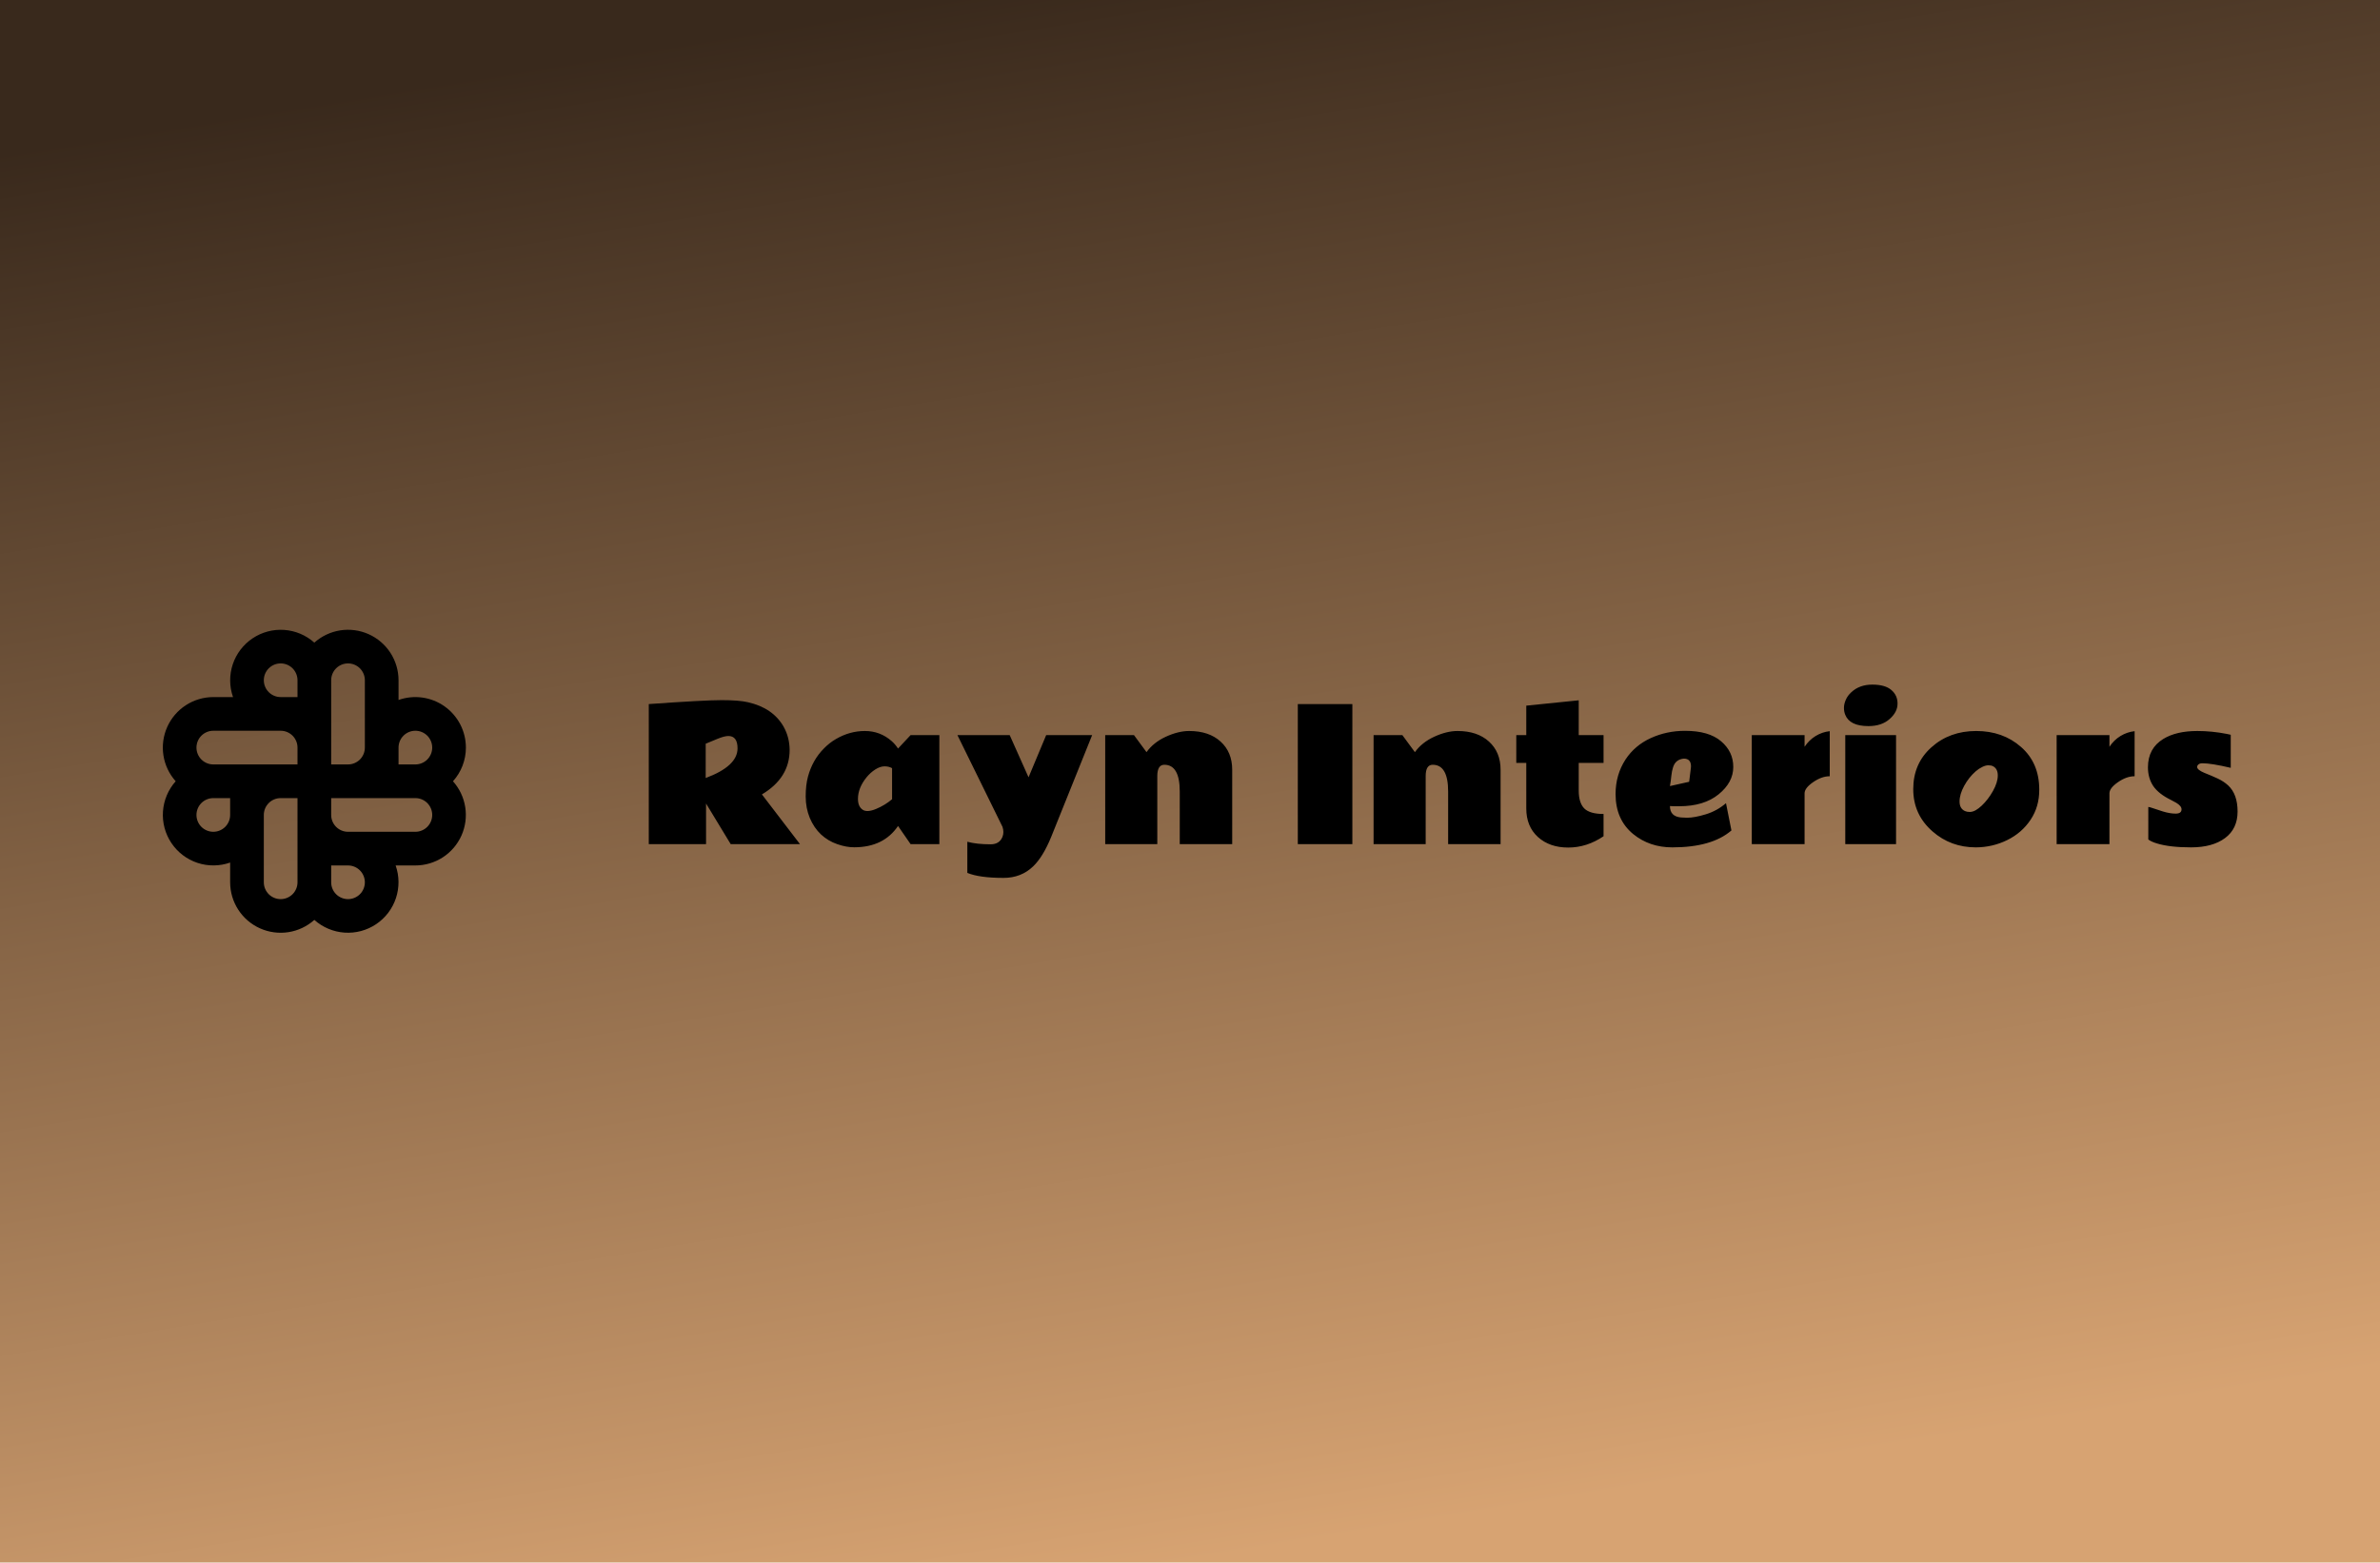
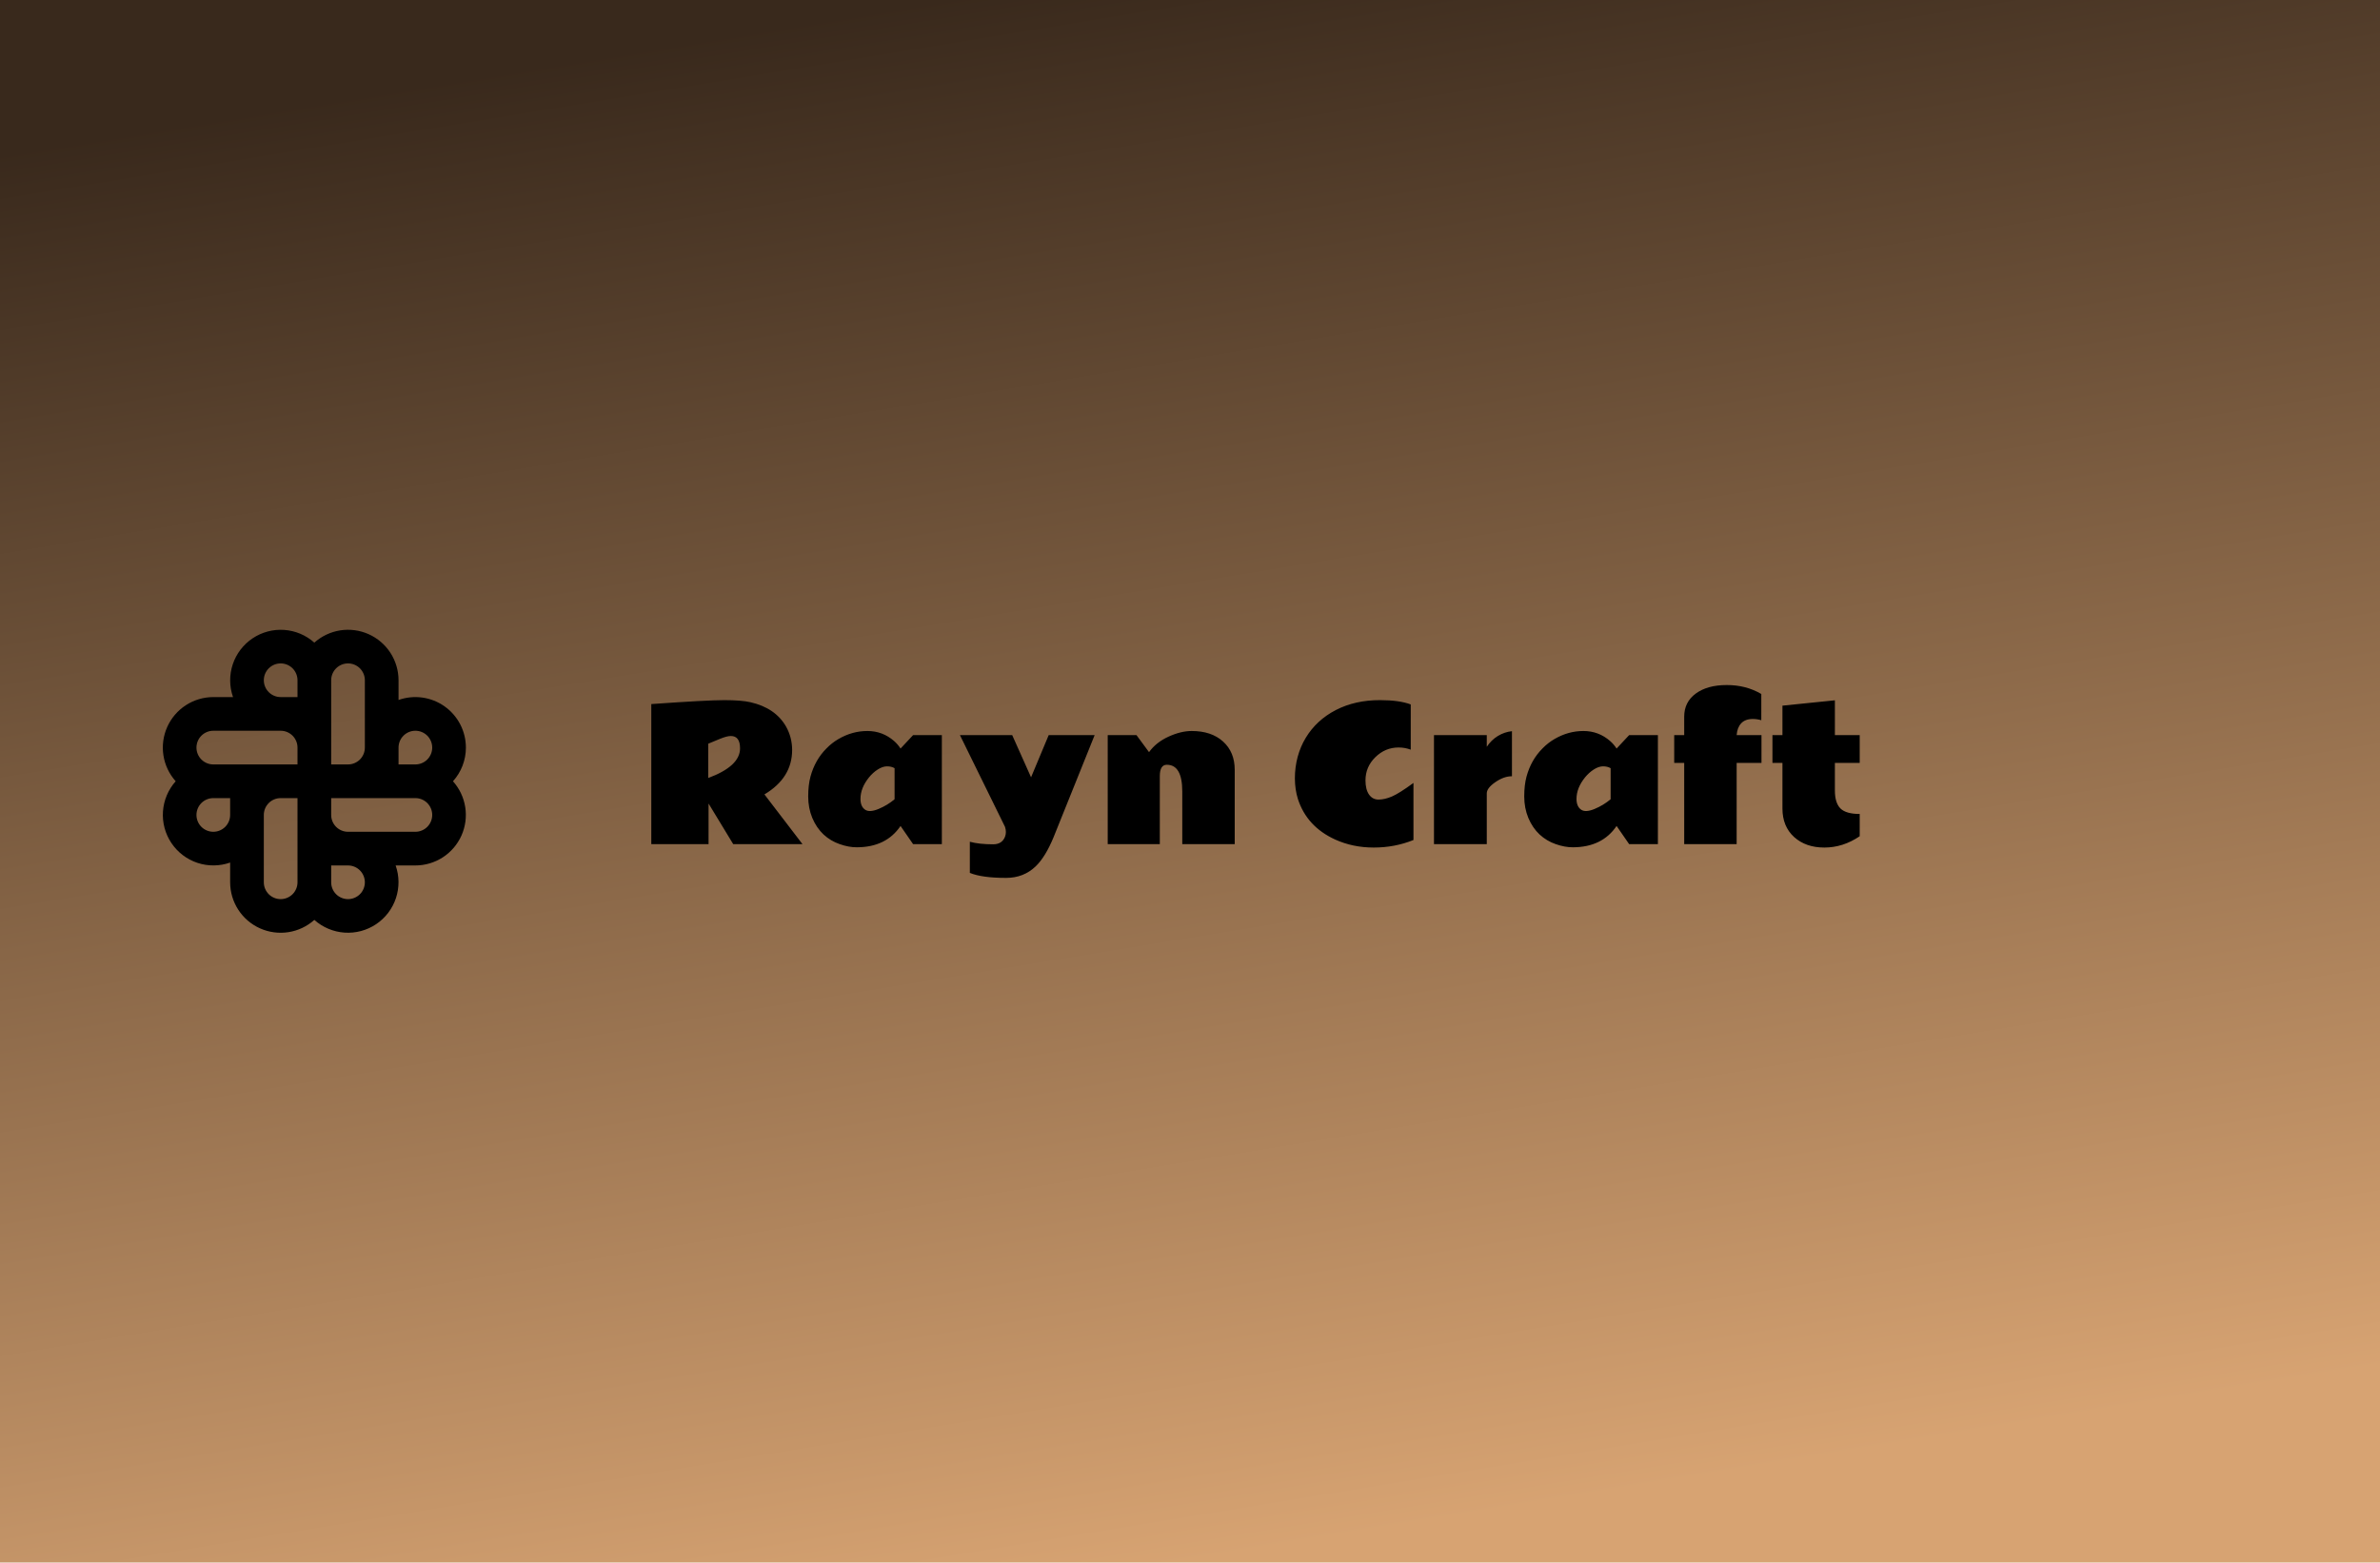
<svg xmlns="http://www.w3.org/2000/svg" width="265" height="174" viewBox="0 0 265 174" fill="none">
  <rect width="265" height="174" fill="url(#paint0_linear_673_738)" />
  <path d="M51.875 83.25C51.875 82.35 51.659 81.463 51.245 80.664C50.831 79.865 50.232 79.177 49.497 78.657C48.763 78.138 47.914 77.802 47.023 77.678C46.131 77.555 45.223 77.647 44.375 77.947V75.75C44.374 74.665 44.059 73.603 43.468 72.692C42.877 71.782 42.035 71.062 41.044 70.619C40.053 70.177 38.955 70.03 37.882 70.197C36.81 70.365 35.809 70.839 35 71.562C34.069 70.731 32.888 70.233 31.643 70.146C30.398 70.06 29.16 70.389 28.123 71.084C27.086 71.778 26.309 72.798 25.915 73.982C25.521 75.166 25.532 76.448 25.947 77.625H23.75C22.664 77.626 21.602 77.941 20.692 78.532C19.782 79.123 19.062 79.965 18.619 80.956C18.176 81.947 18.03 83.045 18.197 84.117C18.364 85.19 18.839 86.191 19.562 87C18.731 87.931 18.233 89.112 18.146 90.357C18.059 91.602 18.389 92.84 19.084 93.877C19.778 94.914 20.798 95.691 21.982 96.085C23.166 96.478 24.448 96.467 25.625 96.053V98.25C25.626 99.335 25.941 100.397 26.532 101.308C27.123 102.218 27.965 102.938 28.956 103.381C29.947 103.823 31.045 103.97 32.117 103.803C33.19 103.635 34.191 103.161 35 102.438C35.931 103.269 37.111 103.767 38.356 103.854C39.601 103.94 40.84 103.611 41.877 102.916C42.914 102.222 43.69 101.202 44.084 100.018C44.478 98.834 44.467 97.552 44.053 96.375H46.25C47.335 96.374 48.397 96.059 49.308 95.468C50.218 94.877 50.938 94.035 51.381 93.044C51.823 92.053 51.97 90.955 51.802 89.883C51.635 88.81 51.161 87.809 50.437 87C51.364 85.971 51.876 84.635 51.875 83.25ZM46.25 81.375C46.747 81.375 47.224 81.573 47.576 81.924C47.927 82.276 48.125 82.753 48.125 83.25C48.125 83.747 47.927 84.224 47.576 84.576C47.224 84.927 46.747 85.125 46.25 85.125H44.375V83.25C44.375 82.753 44.572 82.276 44.924 81.924C45.276 81.573 45.752 81.375 46.25 81.375ZM38.75 73.875C39.247 73.875 39.724 74.073 40.076 74.424C40.427 74.776 40.625 75.253 40.625 75.75V83.25C40.625 83.747 40.427 84.224 40.076 84.576C39.724 84.927 39.247 85.125 38.75 85.125H36.875V75.75C36.875 75.253 37.072 74.776 37.424 74.424C37.776 74.073 38.252 73.875 38.75 73.875ZM29.375 75.75C29.375 75.253 29.572 74.776 29.924 74.424C30.276 74.073 30.753 73.875 31.25 73.875C31.747 73.875 32.224 74.073 32.576 74.424C32.927 74.776 33.125 75.253 33.125 75.75V77.625H31.25C30.753 77.625 30.276 77.427 29.924 77.076C29.572 76.724 29.375 76.247 29.375 75.75ZM23.75 81.375H31.25C31.747 81.375 32.224 81.573 32.576 81.924C32.927 82.276 33.125 82.753 33.125 83.25V85.125H23.75C23.253 85.125 22.776 84.927 22.424 84.576C22.072 84.224 21.875 83.747 21.875 83.25C21.875 82.753 22.072 82.276 22.424 81.924C22.776 81.573 23.253 81.375 23.75 81.375ZM23.75 92.625C23.253 92.625 22.776 92.427 22.424 92.076C22.072 91.724 21.875 91.247 21.875 90.75C21.875 90.253 22.072 89.776 22.424 89.424C22.776 89.073 23.253 88.875 23.75 88.875H25.625V90.75C25.625 91.247 25.427 91.724 25.076 92.076C24.724 92.427 24.247 92.625 23.75 92.625ZM31.25 100.125C30.753 100.125 30.276 99.927 29.924 99.576C29.572 99.224 29.375 98.747 29.375 98.25V90.75C29.375 90.253 29.572 89.776 29.924 89.424C30.276 89.073 30.753 88.875 31.25 88.875H33.125V98.25C33.125 98.747 32.927 99.224 32.576 99.576C32.224 99.927 31.747 100.125 31.25 100.125ZM40.625 98.25C40.625 98.747 40.427 99.224 40.076 99.576C39.724 99.927 39.247 100.125 38.75 100.125C38.252 100.125 37.776 99.927 37.424 99.576C37.072 99.224 36.875 98.747 36.875 98.25V96.375H38.75C39.247 96.375 39.724 96.573 40.076 96.924C40.427 97.276 40.625 97.753 40.625 98.25ZM46.25 92.625H38.75C38.252 92.625 37.776 92.427 37.424 92.076C37.072 91.724 36.875 91.247 36.875 90.75V88.875H46.25C46.747 88.875 47.224 89.073 47.576 89.424C47.927 89.776 48.125 90.253 48.125 90.75C48.125 91.247 47.927 91.724 47.576 92.076C47.224 92.427 46.747 92.625 46.25 92.625Z" fill="black" />
-   <path d="M82.121 83.336C82.121 82.418 81.779 81.959 81.096 81.959C80.803 81.959 80.396 82.066 79.875 82.281L78.576 82.818V86.637C80.939 85.758 82.121 84.658 82.121 83.336ZM87.922 83.502C87.922 85.585 86.893 87.239 84.836 88.463L89.074 94H81.359L78.615 89.478V94H72.238V78.404C76.366 78.111 79.071 77.965 80.353 77.965C81.636 77.965 82.613 78.043 83.283 78.199C85.132 78.622 86.454 79.527 87.248 80.914C87.691 81.708 87.915 82.571 87.922 83.502ZM91.418 92.926C90.897 92.438 90.481 91.826 90.168 91.09C89.862 90.348 89.709 89.55 89.709 88.697C89.709 87.844 89.794 87.106 89.963 86.481C90.301 85.237 90.894 84.192 91.74 83.346C92.144 82.929 92.593 82.578 93.088 82.291C94.103 81.699 95.174 81.402 96.301 81.402C97.434 81.402 98.426 81.777 99.279 82.525C99.553 82.766 99.79 83.043 99.992 83.356L101.389 81.861H104.592V94H101.389L99.992 91.978C98.924 93.554 97.307 94.345 95.139 94.352C94.54 94.358 93.898 94.241 93.215 94C92.538 93.766 91.939 93.408 91.418 92.926ZM99.328 85.543C99.094 85.406 98.814 85.338 98.488 85.338C98.163 85.338 97.818 85.455 97.453 85.689C97.095 85.917 96.773 86.207 96.486 86.559C95.848 87.346 95.529 88.147 95.529 88.961C95.529 89.534 95.705 89.938 96.057 90.172C96.382 90.387 96.877 90.357 97.541 90.084C98.212 89.804 98.807 89.443 99.328 89V85.543ZM107.707 93.736C108.397 93.925 109.263 94.019 110.305 94.019C110.962 94.019 111.402 93.74 111.623 93.18C111.688 93.01 111.721 92.835 111.721 92.652C111.721 92.47 111.688 92.278 111.623 92.076L106.604 81.861H112.424L114.523 86.559L116.486 81.861H121.604L117.043 93.199C116.438 94.677 115.77 95.768 115.041 96.471C114.149 97.33 113.049 97.76 111.74 97.76C109.95 97.76 108.605 97.574 107.707 97.203V93.736ZM129.641 85.162C129.12 85.162 128.859 85.582 128.859 86.422V94H123.059V81.861H126.262L127.658 83.756C128.179 83.033 128.898 82.46 129.816 82.037C130.741 81.614 131.604 81.402 132.404 81.402C133.876 81.402 135.041 81.793 135.9 82.574C136.766 83.356 137.199 84.404 137.199 85.719V94H131.359V88.141C131.359 86.155 130.786 85.162 129.641 85.162ZM150.578 94H144.504V78.404H150.578V94ZM159.523 85.162C159.003 85.162 158.742 85.582 158.742 86.422V94H152.941V81.861H156.145L157.541 83.756C158.062 83.033 158.781 82.46 159.699 82.037C160.624 81.614 161.486 81.402 162.287 81.402C163.758 81.402 164.924 81.793 165.783 82.574C166.649 83.356 167.082 84.404 167.082 85.719V94H161.242V88.141C161.242 86.155 160.669 85.162 159.523 85.162ZM178.547 93.121C177.31 93.961 175.998 94.381 174.611 94.381C173.231 94.381 172.108 93.99 171.242 93.209C170.376 92.421 169.943 91.363 169.943 90.035V84.957H168.83V81.861H169.943V78.58L175.783 77.984V81.861H178.547V84.957H175.783V88.023C175.783 88.941 175.988 89.609 176.398 90.025C176.815 90.436 177.531 90.641 178.547 90.641V93.121ZM188.283 85.338C188.283 84.765 188.016 84.478 187.482 84.478C186.87 84.537 186.473 84.853 186.291 85.426C186.2 85.699 186.135 86.018 186.096 86.383C186.063 86.741 186.011 87.125 185.939 87.535L188.078 87.057L188.264 85.562L188.283 85.338ZM186.965 89.781C186.965 89.781 186.786 89.781 186.428 89.781C186.258 89.781 186.096 89.775 185.939 89.762C185.939 90.537 186.353 90.96 187.18 91.031C187.408 91.051 187.629 91.061 187.844 91.061C188.397 91.061 189.09 90.934 189.924 90.68C190.764 90.426 191.516 90.012 192.18 89.439L192.785 92.477C191.333 93.733 189.139 94.361 186.203 94.361C184.517 94.361 183.068 93.87 181.857 92.887C180.542 91.812 179.885 90.325 179.885 88.424C179.885 86.992 180.256 85.706 180.998 84.566C181.688 83.525 182.622 82.734 183.801 82.193C184.979 81.653 186.252 81.383 187.619 81.383C189.39 81.383 190.728 81.77 191.633 82.545C192.544 83.32 192.997 84.277 192.99 85.416C192.99 86.555 192.447 87.568 191.359 88.453C190.272 89.338 188.807 89.781 186.965 89.781ZM203.732 86.441C203.133 86.441 202.518 86.659 201.887 87.096C201.255 87.532 200.936 87.945 200.93 88.336V94H195.051V81.861H200.93V83.16C201.262 82.659 201.672 82.258 202.16 81.959C202.655 81.659 203.179 81.481 203.732 81.422V86.441ZM208.469 76.236C209.426 76.236 210.135 76.438 210.598 76.842C211.06 77.239 211.288 77.747 211.281 78.365C211.281 78.984 210.985 79.553 210.393 80.074C209.807 80.595 209.022 80.856 208.039 80.856C206.659 80.856 205.799 80.439 205.461 79.606C205.363 79.371 205.314 79.111 205.314 78.824C205.314 78.538 205.383 78.238 205.52 77.926C205.656 77.613 205.861 77.333 206.135 77.086C206.74 76.519 207.518 76.236 208.469 76.236ZM211.115 94H205.461V81.861H211.115V94ZM221.896 85.318C221.766 85.253 221.597 85.221 221.389 85.221C221.187 85.221 220.962 85.283 220.715 85.406C220.467 85.523 220.223 85.686 219.982 85.894C219.475 86.337 219.048 86.874 218.703 87.506C218.358 88.137 218.186 88.72 218.186 89.254C218.186 89.781 218.387 90.136 218.791 90.318C218.934 90.383 219.11 90.416 219.318 90.416C219.527 90.416 219.745 90.354 219.973 90.231C220.201 90.1 220.428 89.928 220.656 89.713C221.132 89.264 221.548 88.72 221.906 88.082C222.264 87.438 222.443 86.861 222.443 86.353C222.443 85.846 222.261 85.501 221.896 85.318ZM220.002 94.361C218.14 94.361 216.535 93.772 215.188 92.594C213.749 91.344 213.029 89.772 213.029 87.877C213.029 85.976 213.703 84.423 215.051 83.219C216.398 82.008 218.062 81.402 220.041 81.402C222.02 81.402 223.684 81.995 225.031 83.18C226.379 84.358 227.056 85.937 227.062 87.916C227.069 89.186 226.747 90.309 226.096 91.285C225.445 92.262 224.576 93.017 223.488 93.551C222.401 94.085 221.239 94.355 220.002 94.361ZM237.678 86.441C237.079 86.441 236.464 86.659 235.832 87.096C235.201 87.532 234.882 87.945 234.875 88.336V94H228.996V81.861H234.875V83.16C235.207 82.659 235.617 82.258 236.105 81.959C236.6 81.659 237.124 81.481 237.678 81.422V86.441ZM248.381 85.504C246.936 85.165 245.884 84.996 245.227 84.996C245.038 84.996 244.891 85.038 244.787 85.123C244.689 85.208 244.641 85.302 244.641 85.406C244.641 85.621 244.908 85.839 245.441 86.061C245.982 86.275 246.477 86.487 246.926 86.695C247.375 86.904 247.762 87.158 248.088 87.457C248.791 88.108 249.143 89.078 249.143 90.367C249.143 91.65 248.677 92.636 247.746 93.326C246.815 94.016 245.555 94.361 243.967 94.361C242.378 94.361 241.109 94.215 240.158 93.922C239.742 93.798 239.423 93.652 239.201 93.482V89.859C239.292 89.866 239.452 89.908 239.68 89.986C239.908 90.064 240.285 90.188 240.812 90.357C241.34 90.52 241.818 90.602 242.248 90.602C242.684 90.602 242.902 90.442 242.902 90.123C242.902 89.876 242.707 89.635 242.316 89.4C242.141 89.296 241.942 89.189 241.721 89.078C240.803 88.629 240.145 88.111 239.748 87.525C239.357 86.933 239.162 86.24 239.162 85.445C239.162 84.033 239.735 82.978 240.881 82.281C241.844 81.695 243.104 81.402 244.66 81.402C245.747 81.402 246.838 81.51 247.932 81.725C248.166 81.77 248.316 81.803 248.381 81.822V85.504Z" fill="black" />
+   <path d="M82.4 83.336C82.4 82.418 82.059 81.959 81.375 81.959C81.082 81.959 80.675 82.066 80.154 82.281L78.856 82.818V86.637C81.219 85.758 82.4 84.658 82.4 83.336ZM88.201 83.502C88.201 85.585 87.172 87.239 85.115 88.463L89.353 94H81.639L78.894 89.478V94H72.518V78.404C76.645 78.111 79.35 77.965 80.633 77.965C81.915 77.965 82.892 78.043 83.562 78.199C85.412 78.622 86.733 79.527 87.527 80.914C87.97 81.708 88.195 82.571 88.201 83.502ZM91.697 92.926C91.176 92.438 90.76 91.826 90.447 91.09C90.141 90.348 89.988 89.55 89.988 88.697C89.988 87.844 90.073 87.106 90.242 86.481C90.581 85.237 91.173 84.192 92.019 83.346C92.423 82.929 92.872 82.578 93.367 82.291C94.383 81.699 95.454 81.402 96.58 81.402C97.713 81.402 98.706 81.777 99.559 82.525C99.832 82.766 100.07 83.043 100.271 83.356L101.668 81.861H104.871V94H101.668L100.271 91.978C99.204 93.554 97.586 94.345 95.418 94.352C94.819 94.358 94.178 94.241 93.494 94C92.817 93.766 92.218 93.408 91.697 92.926ZM99.607 85.543C99.373 85.406 99.093 85.338 98.768 85.338C98.442 85.338 98.097 85.455 97.732 85.689C97.374 85.917 97.052 86.207 96.766 86.559C96.128 87.346 95.809 88.147 95.809 88.961C95.809 89.534 95.984 89.938 96.336 90.172C96.662 90.387 97.156 90.357 97.82 90.084C98.491 89.804 99.087 89.443 99.607 89V85.543ZM107.986 93.736C108.676 93.925 109.542 94.019 110.584 94.019C111.242 94.019 111.681 93.74 111.902 93.18C111.967 93.01 112 92.835 112 92.652C112 92.47 111.967 92.278 111.902 92.076L106.883 81.861H112.703L114.803 86.559L116.766 81.861H121.883L117.322 93.199C116.717 94.677 116.049 95.768 115.32 96.471C114.428 97.33 113.328 97.76 112.02 97.76C110.229 97.76 108.885 97.574 107.986 97.203V93.736ZM129.92 85.162C129.399 85.162 129.139 85.582 129.139 86.422V94H123.338V81.861H126.541L127.938 83.756C128.458 83.033 129.178 82.46 130.096 82.037C131.02 81.614 131.883 81.402 132.684 81.402C134.155 81.402 135.32 81.793 136.18 82.574C137.046 83.356 137.479 84.404 137.479 85.719V94H131.639V88.141C131.639 86.155 131.066 85.162 129.92 85.162ZM157.078 83.482C156.655 83.32 156.202 83.238 155.721 83.238C154.731 83.238 153.868 83.6 153.133 84.322C152.404 85.038 152.039 85.898 152.039 86.9C152.039 87.571 152.169 88.095 152.43 88.473C152.69 88.85 153.045 89.039 153.494 89.039C153.943 89.039 154.438 88.925 154.979 88.697C155.525 88.463 156.326 87.958 157.381 87.184V93.541C155.994 94.101 154.52 94.381 152.957 94.381C151.401 94.381 149.965 94.081 148.65 93.482C146.561 92.525 145.184 91.028 144.52 88.99C144.298 88.294 144.184 87.525 144.178 86.686C144.178 85.846 144.282 85.042 144.49 84.273C144.699 83.505 145.001 82.796 145.398 82.144C146.193 80.836 147.306 79.811 148.738 79.068C150.177 78.326 151.824 77.958 153.68 77.965C155.092 77.965 156.225 78.124 157.078 78.443V83.482ZM168.348 86.441C167.749 86.441 167.133 86.659 166.502 87.096C165.87 87.532 165.551 87.945 165.545 88.336V94H159.666V81.861H165.545V83.16C165.877 82.659 166.287 82.258 166.775 81.959C167.27 81.659 167.794 81.481 168.348 81.422V86.441ZM171.424 92.926C170.903 92.438 170.486 91.826 170.174 91.09C169.868 90.348 169.715 89.55 169.715 88.697C169.715 87.844 169.799 87.106 169.969 86.481C170.307 85.237 170.9 84.192 171.746 83.346C172.15 82.929 172.599 82.578 173.094 82.291C174.109 81.699 175.18 81.402 176.307 81.402C177.439 81.402 178.432 81.777 179.285 82.525C179.559 82.766 179.796 83.043 179.998 83.356L181.395 81.861H184.598V94H181.395L179.998 91.978C178.93 93.554 177.312 94.345 175.145 94.352C174.546 94.358 173.904 94.241 173.221 94C172.544 93.766 171.945 93.408 171.424 92.926ZM179.334 85.543C179.1 85.406 178.82 85.338 178.494 85.338C178.169 85.338 177.824 85.455 177.459 85.689C177.101 85.917 176.779 86.207 176.492 86.559C175.854 87.346 175.535 88.147 175.535 88.961C175.535 89.534 175.711 89.938 176.062 90.172C176.388 90.387 176.883 90.357 177.547 90.084C178.217 89.804 178.813 89.443 179.334 89V85.543ZM196.111 80.201C195.792 80.11 195.477 80.064 195.164 80.064C194.598 80.064 194.165 80.227 193.865 80.553C193.572 80.872 193.406 81.308 193.367 81.861H196.131V84.957H193.367V94H187.527V84.957H186.414V81.861H187.527V79.801C187.527 78.72 187.957 77.864 188.816 77.232C189.676 76.601 190.822 76.285 192.254 76.285C193.686 76.279 194.972 76.611 196.111 77.281V80.201ZM207.068 93.121C205.831 93.961 204.52 94.381 203.133 94.381C201.753 94.381 200.63 93.99 199.764 93.209C198.898 92.421 198.465 91.363 198.465 90.035V84.957H197.352V81.861H198.465V78.58L204.305 77.984V81.861H207.068V84.957H204.305V88.023C204.305 88.941 204.51 89.609 204.92 90.025C205.337 90.436 206.053 90.641 207.068 90.641V93.121Z" fill="black" />
  <defs>
    <linearGradient id="paint0_linear_673_738" x1="104" y1="-9.39002e-07" x2="132.5" y2="174" gradientUnits="userSpaceOnUse">
      <stop stop-color="#39291C" />
      <stop offset="1" stop-color="#D7A372" />
    </linearGradient>
  </defs>
</svg>
